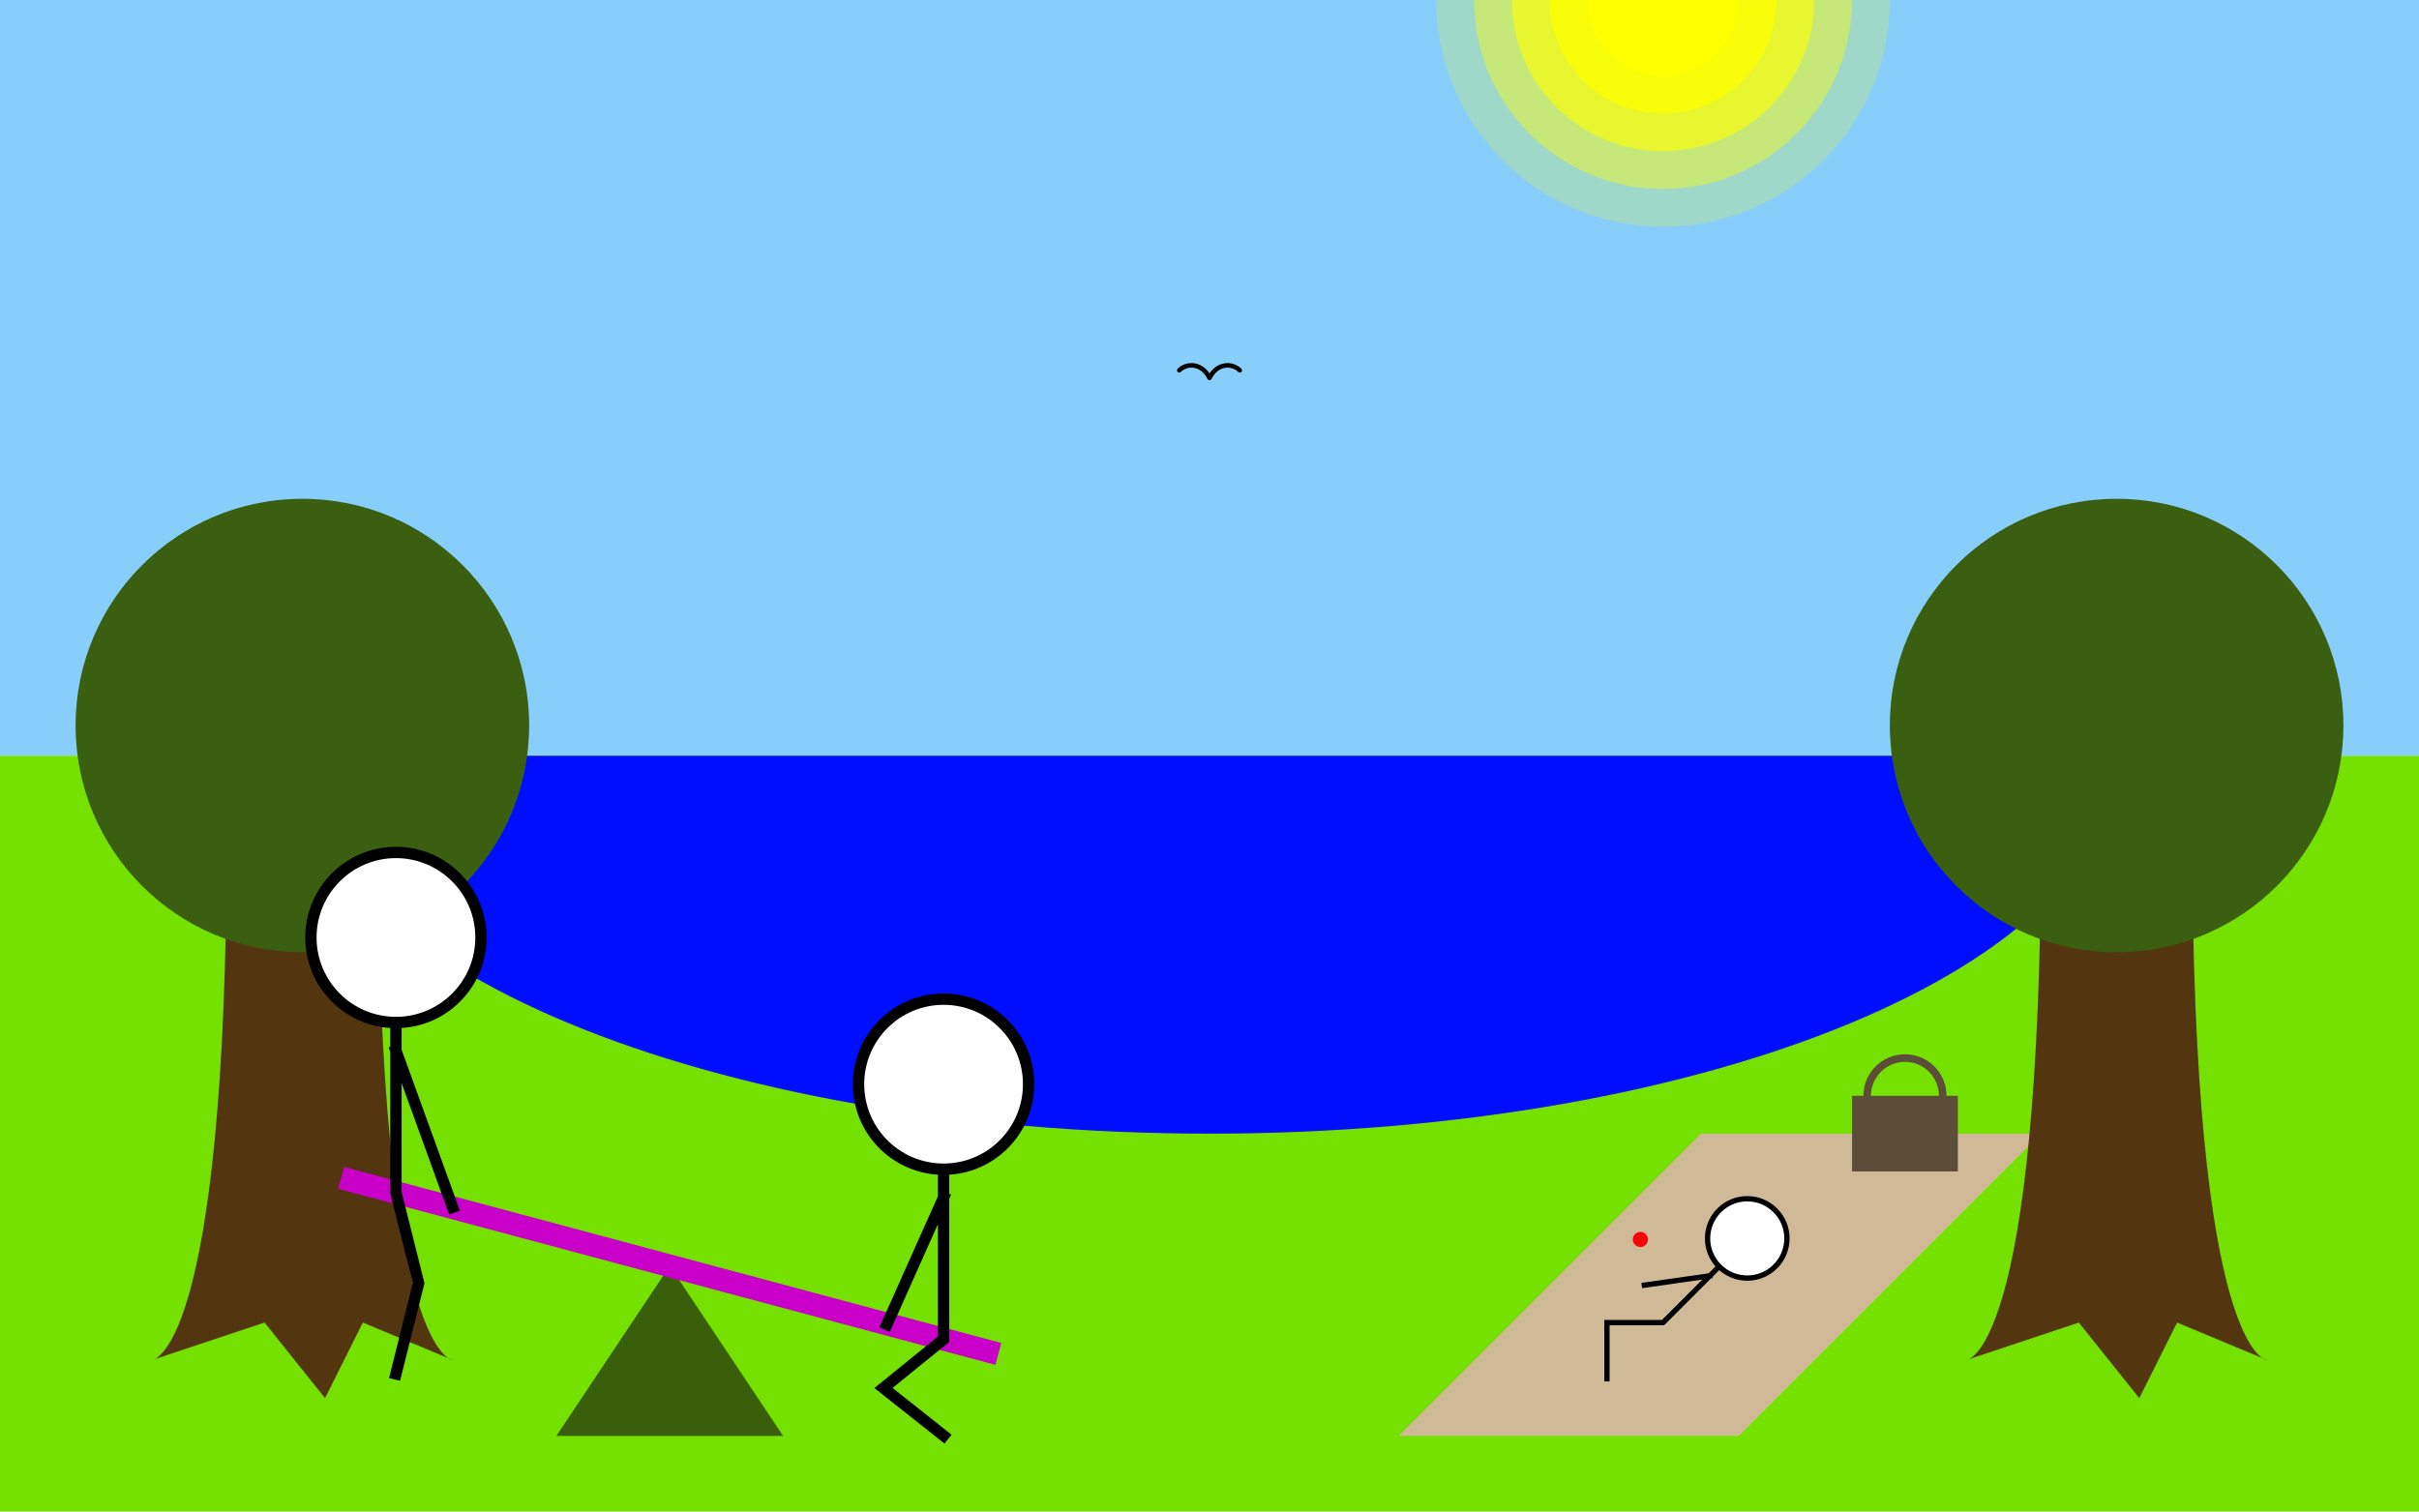
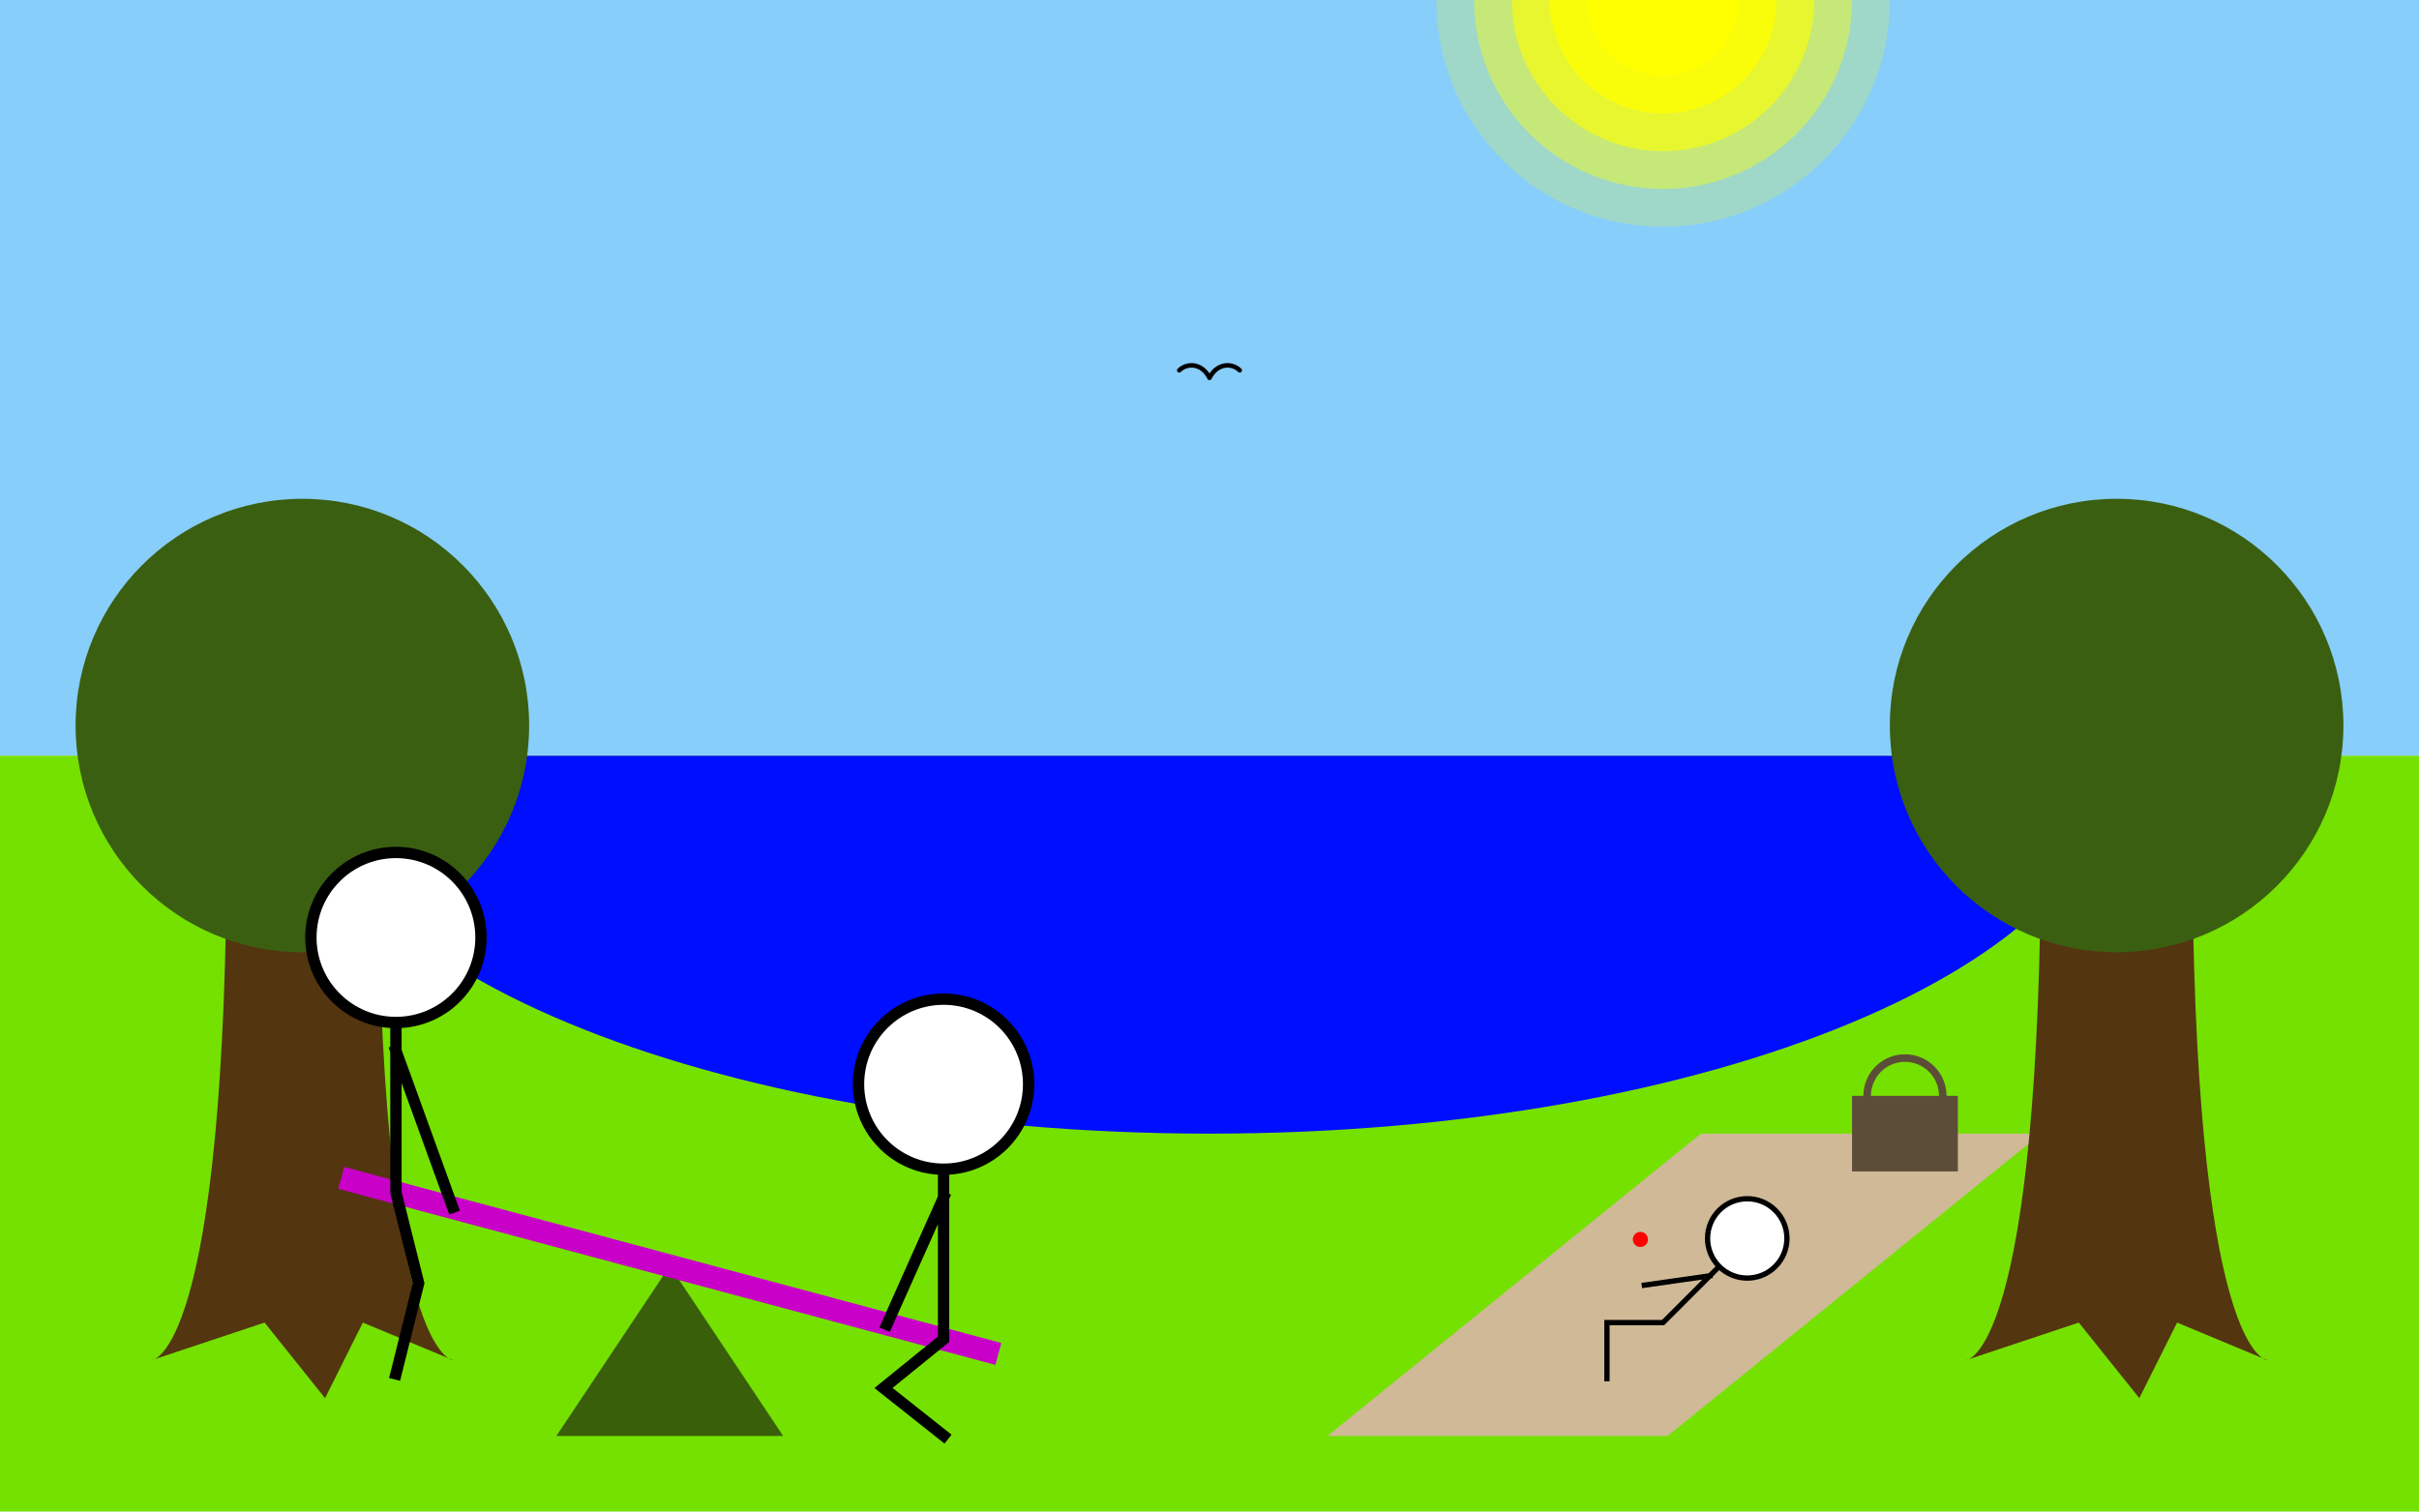
<svg xmlns="http://www.w3.org/2000/svg" version="1.1" width="1600" height="1000">
  <rect x="0" y="0" width="1600" height="500" fill="#87CEFA" />
  <rect x="0" y="500" width="1600" height="500" fill="#75E100" />
  <path d="M 800 500              h -600               a 600 250 0 0 0 1200 0              Z" fill="#000EFF" />
  <circle cx="1100" cy="0" r="150" fill="#FFFF00" fill-opacity="0.2" />
  <circle cx="1100" cy="0" r="125" fill="#FFFF00" fill-opacity="0.4" />
  <circle cx="1100" cy="0" r="100" fill="#FFFF00" fill-opacity="0.6" />
  <circle cx="1100" cy="0" r="75" fill="#FFFF00" fill-opacity="0.8" />
  <circle cx="1100" cy="0" r="50" fill="#FFFF00" fill-opacity="1" />
  <path d="M 0 0              c 5 -10 15 -10 20 -5              M 0 0              c -5 -10 -15 -10 -20 -5" fill="transparent" stroke="#000000" stroke-width="3" stroke-linejoin="round" stroke-linecap="round" transform="translate(800, 250)" />
-   <rect x="0" y="0" width="225" height="200" transform="translate(1125, 750) skewX(-45)" fill="#CFB997" />
+   <rect x="0" y="0" width="225" height="200" transform="translate(1125, 750) skewX(-51)" fill="#CFB997" />
  <circle cx="-40" cy="70" r="5" fill="#FF0000" transform="translate(1125, 750)" />
  <rect x="100" y="-25" width="70" height="50" fill="#5C4D39" transform="translate(1125, 750)" />
  <circle cx="135" cy="-25" r="25" fill="transparent" stroke="#5C4D39" stroke-width="5" transform="translate(1125, 750)" />
  <path d="M 0 -150               L 0 0              L -75 75              L 0 150              M 0 -125              L -75 -25              " fill="transparent" stroke="#000000" stroke-width="10" stroke-linejoin="miter" stroke-linecap="square" transform="translate(1100, 875) scale(0.35) rotate(45)" />
  <circle cx="0" cy="-225" r="75" fill="#FFFFFF" stroke="#000000" stroke-width="10" transform="translate(1100, 875) scale(0.35) rotate(45)" />
  <path d="M -50 -200              L -50 -150              C -50 200 -100 200 -100 200              L -25 175              L 15 225              L 40 175              L 100 200              C 100 200 50 200 50 -150              L 50 -200              Z             " fill="#533510" transform="translate(200, 700)" />
  <circle cx="0" cy="-220" r="150" transform="translate(200, 700)" fill="#3A5F11" />
  <path d="M -50 -200              L -50 -150              C -50 200 -100 200 -100 200              L -25 175              L 15 225              L 40 175              L 100 200              C 100 200 50 200 50 -150              L 50 -200              Z             " fill="#533510" transform="translate(1400, 700)" />
  <circle cx="0" cy="-220" r="150" transform="translate(1400, 700)" fill="#3A5F11" />
  <polygon points="100 0 -100 0 0 -150" fill="#3A5F0B" transform="translate(443, 950) scale(0.75)" />
  <rect x="-300" y="-10" width="600" height="20" fill="#C800C8" transform="translate(443, 950) scale(0.75) translate(0, -150)  rotate(15)" />
  <path d="M 0 -150               L 0 0              L -53 43              L 0 85              M 0 -125              L -50 -13              " fill="transparent" stroke="#000000" stroke-width="10" stroke-linejoin="miter" stroke-linecap="square" transform="translate(443, 950) scale(0.75) translate(0, -150)  rotate(15) translate(250, 0) rotate(-15)" />
  <circle cx="0" cy="-225" r="75" fill="#FFFFFF" stroke="#000000" stroke-width="10" transform="translate(443, 950) scale(0.75) translate(0, -150)  rotate(15) translate(250, 0) rotate(-15)" />
  <path d="M 0 -150               L 0 0              L 20 80              L 0 160              M 0 -125              L 50 13              " fill="transparent" stroke="#000000" stroke-width="10" stroke-linejoin="miter" stroke-linecap="square" transform="translate(443, 950) scale(0.75) translate(0, -150)  rotate(15) translate(-250, 0) rotate(-15)" />
  <circle cx="0" cy="-225" r="75" fill="#FFFFFF" stroke="#000000" stroke-width="10" transform="translate(443, 950) scale(0.75) translate(0, -150)  rotate(15) translate(-250, 0) rotate(-15)" />
</svg>
